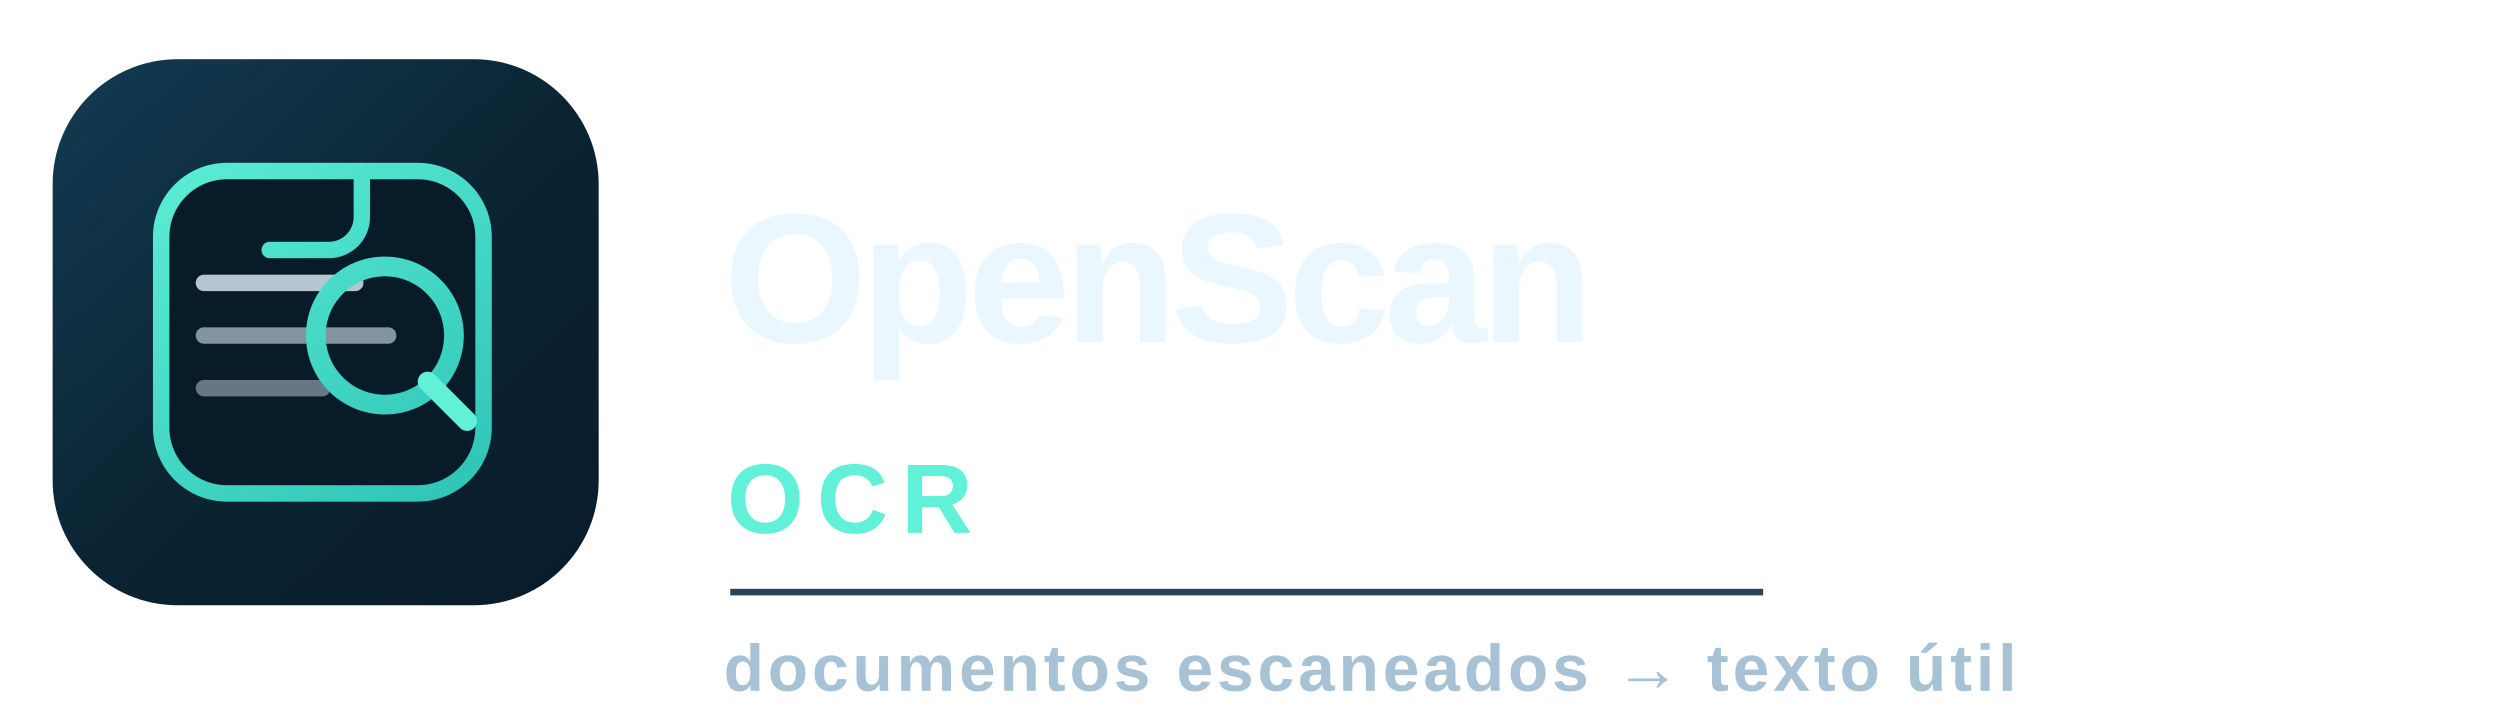
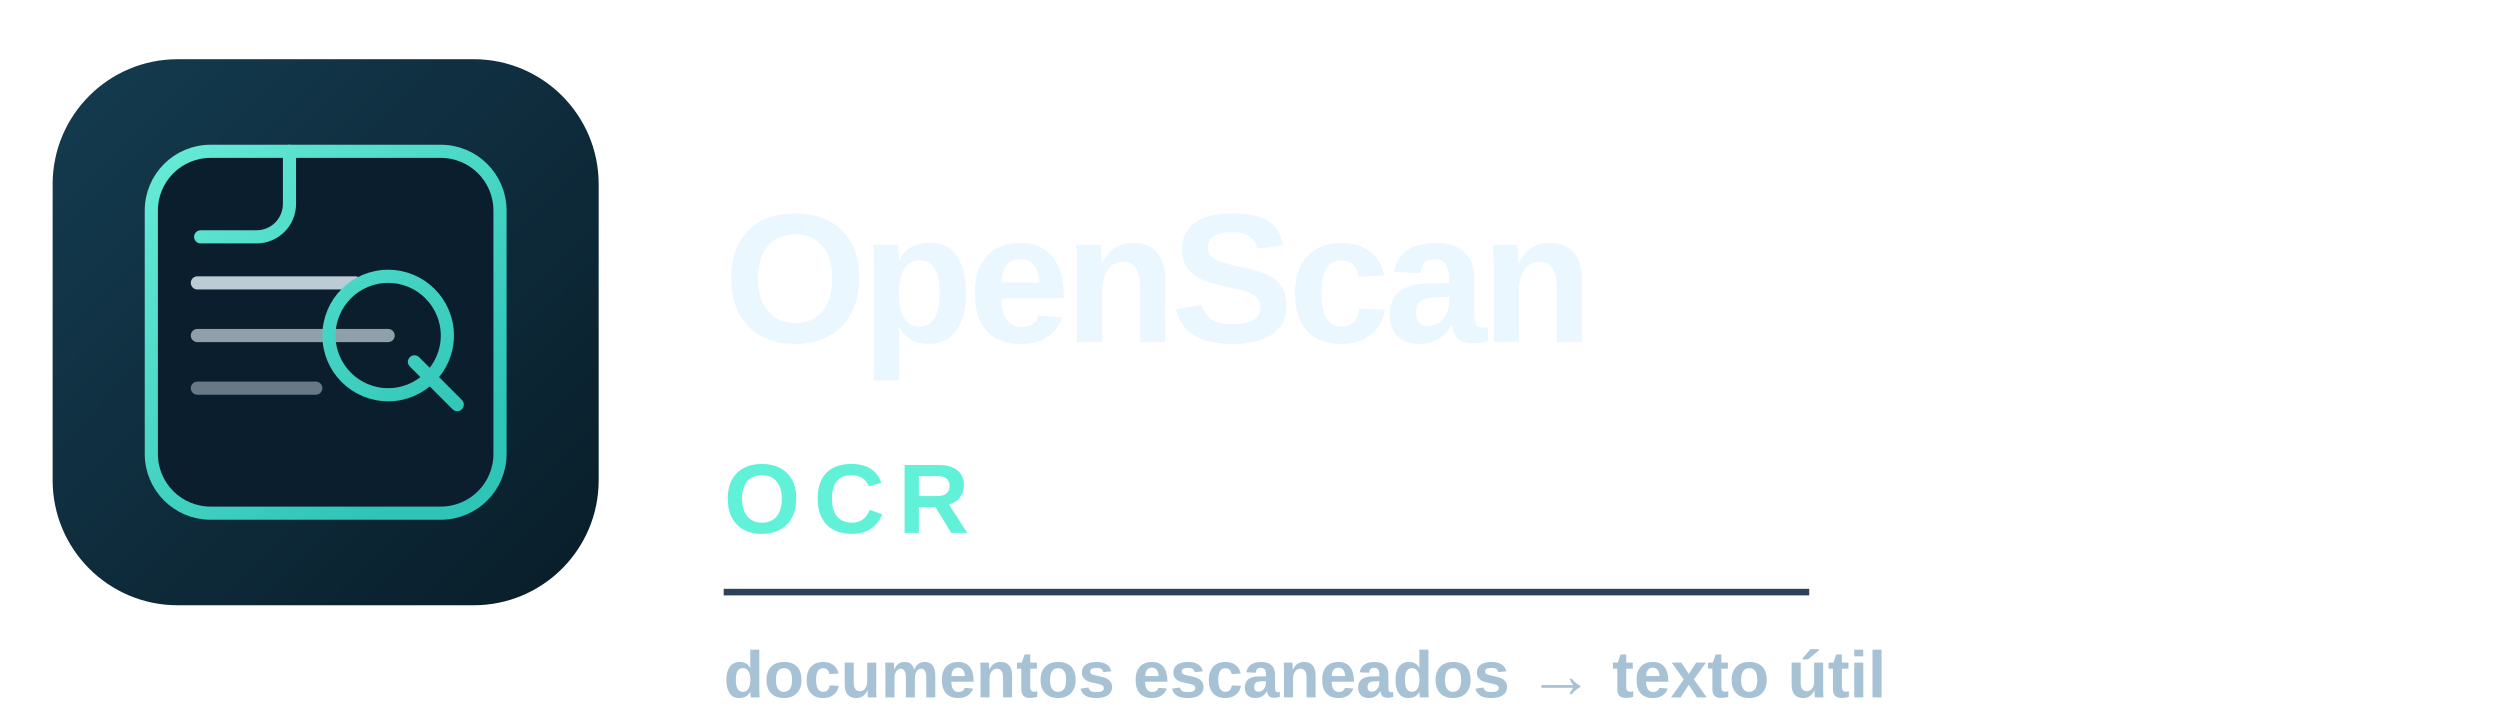
<svg xmlns="http://www.w3.org/2000/svg" width="760" height="220" viewBox="0 0 760 220" fill="none">
  <defs>
-     <linearGradient id="bg" x1="22" y1="14" x2="174" y2="174" gradientUnits="userSpaceOnUse">
-       <stop stop-color="#123B52" />
-       <stop offset="0.55" stop-color="#0B2432" />
-       <stop offset="1" stop-color="#091C2B" />
+     <linearGradient id="bg" x1="8" y1="10" x2="176" y2="176" gradientUnits="userSpaceOnUse">
+       <stop stop-color="#153D52" />
+       <stop offset="1" stop-color="#091E2A" />
    </linearGradient>
-     <linearGradient id="accent" x1="52" y1="30" x2="142" y2="154" gradientUnits="userSpaceOnUse">
-       <stop stop-color="#60F1D8" />
+     <linearGradient id="accent" x1="28" y1="22" x2="130" y2="144" gradientUnits="userSpaceOnUse">
+       <stop stop-color="#74F4DE" />
      <stop offset="1" stop-color="#2EC4B6" />
    </linearGradient>
  </defs>
-   <g transform="translate(0 0)">
+   <g>
    <rect x="16" y="18" width="166" height="166" rx="38" fill="url(#bg)" />
-     <rect x="49" y="52" width="98" height="98" rx="20" fill="#081B29" stroke="url(#accent)" stroke-width="5" />
-     <path d="M110 52V66C110 71.523 105.523 76 100 76H82" stroke="url(#accent)" stroke-width="5" stroke-linecap="round" />
-     <path d="M62 86H108" stroke="#E7F8FF" stroke-width="5" stroke-linecap="round" opacity="0.77" />
-     <path d="M62 102H118" stroke="#E7F8FF" stroke-width="5" stroke-linecap="round" opacity="0.55" />
-     <path d="M62 118H98" stroke="#E7F8FF" stroke-width="5" stroke-linecap="round" opacity="0.42" />
-     <circle cx="117" cy="102" r="21" stroke="url(#accent)" stroke-width="6" fill="none" />
-     <path d="M130 116L142 128" stroke="#60F1D8" stroke-width="6" stroke-linecap="round" />
+     <rect x="46" y="46" width="106" height="110" rx="18" fill="#0A1E2D" stroke="url(#accent)" stroke-width="4" />
+     <path d="M88 46V62C88 67.523 83.523 72 78 72H61" stroke="url(#accent)" stroke-width="4" stroke-linecap="round" />
+     <path d="M60 86H108" stroke="#E9F7FF" stroke-width="4" stroke-linecap="round" opacity="0.8" />
+     <path d="M60 102H118" stroke="#E9F7FF" stroke-width="4" stroke-linecap="round" opacity="0.6" />
+     <path d="M60 118H96" stroke="#E9F7FF" stroke-width="4" stroke-linecap="round" opacity="0.42" />
+     <circle cx="118" cy="102" r="18" stroke="url(#accent)" stroke-width="4" fill="none" />
+     <path d="M126 110L139 123" stroke="url(#accent)" stroke-width="4" stroke-linecap="round" />
  </g>
  <g transform="translate(220 52)">
    <text x="0" y="52" fill="#EAF7FF" font-family="Segoe UI, Arial, sans-serif" font-size="56" font-weight="700" letter-spacing="-1.8">OpenScan</text>
-     <text x="1" y="110" fill="#60F1D8" font-family="Segoe UI, Arial, sans-serif" font-size="30" font-weight="700" letter-spacing="4">OCR</text>
-     <path d="M2 128H316" stroke="#294358" stroke-width="2" />
-     <text x="0" y="158" fill="#A7C1D5" font-family="Segoe UI, Arial, sans-serif" font-size="20" font-weight="600" letter-spacing="1.2">documentos escaneados → texto útil</text>
+     <text x="0" y="110" fill="#60F1D8" font-family="Segoe UI, Arial, sans-serif" font-size="30" font-weight="700" letter-spacing="4">OCR</text>
+     <path d="M0 128H330" stroke="#2D425A" stroke-width="2" />
+     <text x="0" y="160" fill="#A7C1D5" font-family="Segoe UI, Arial, sans-serif" font-size="20" font-weight="600">documentos escaneados → texto útil</text>
  </g>
</svg>
